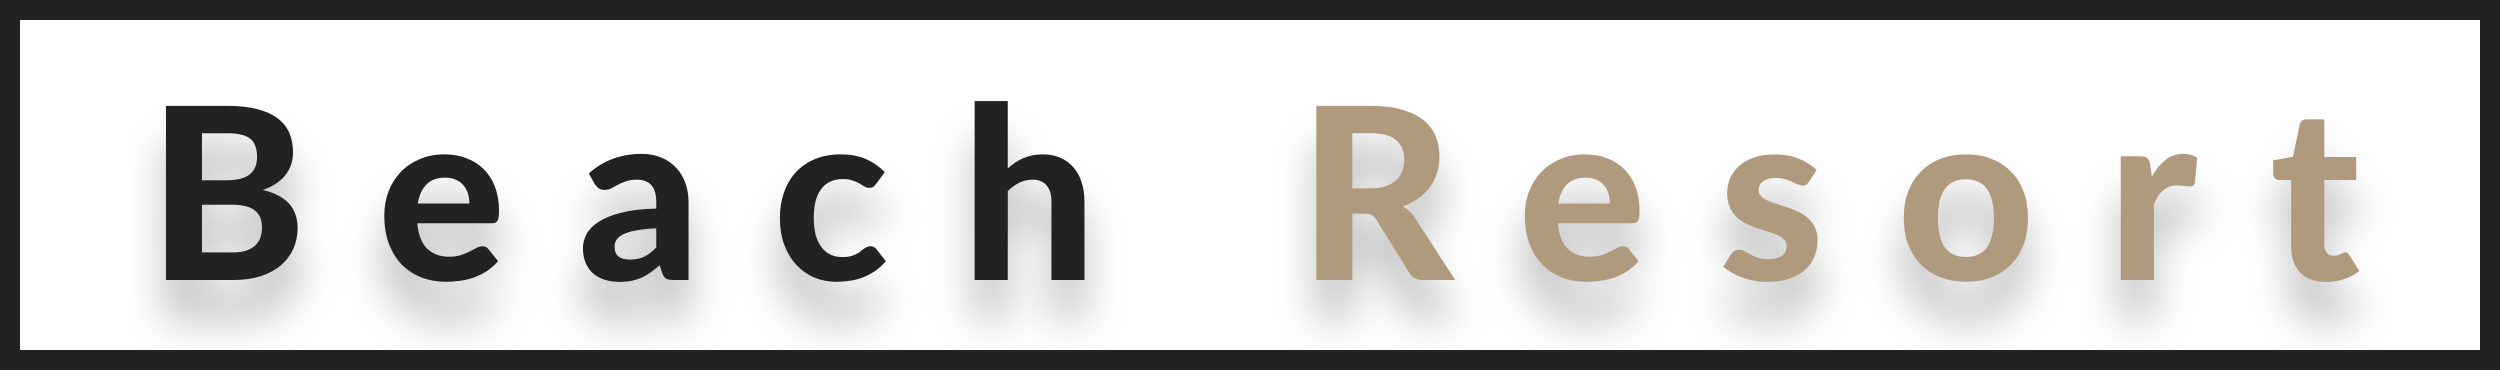
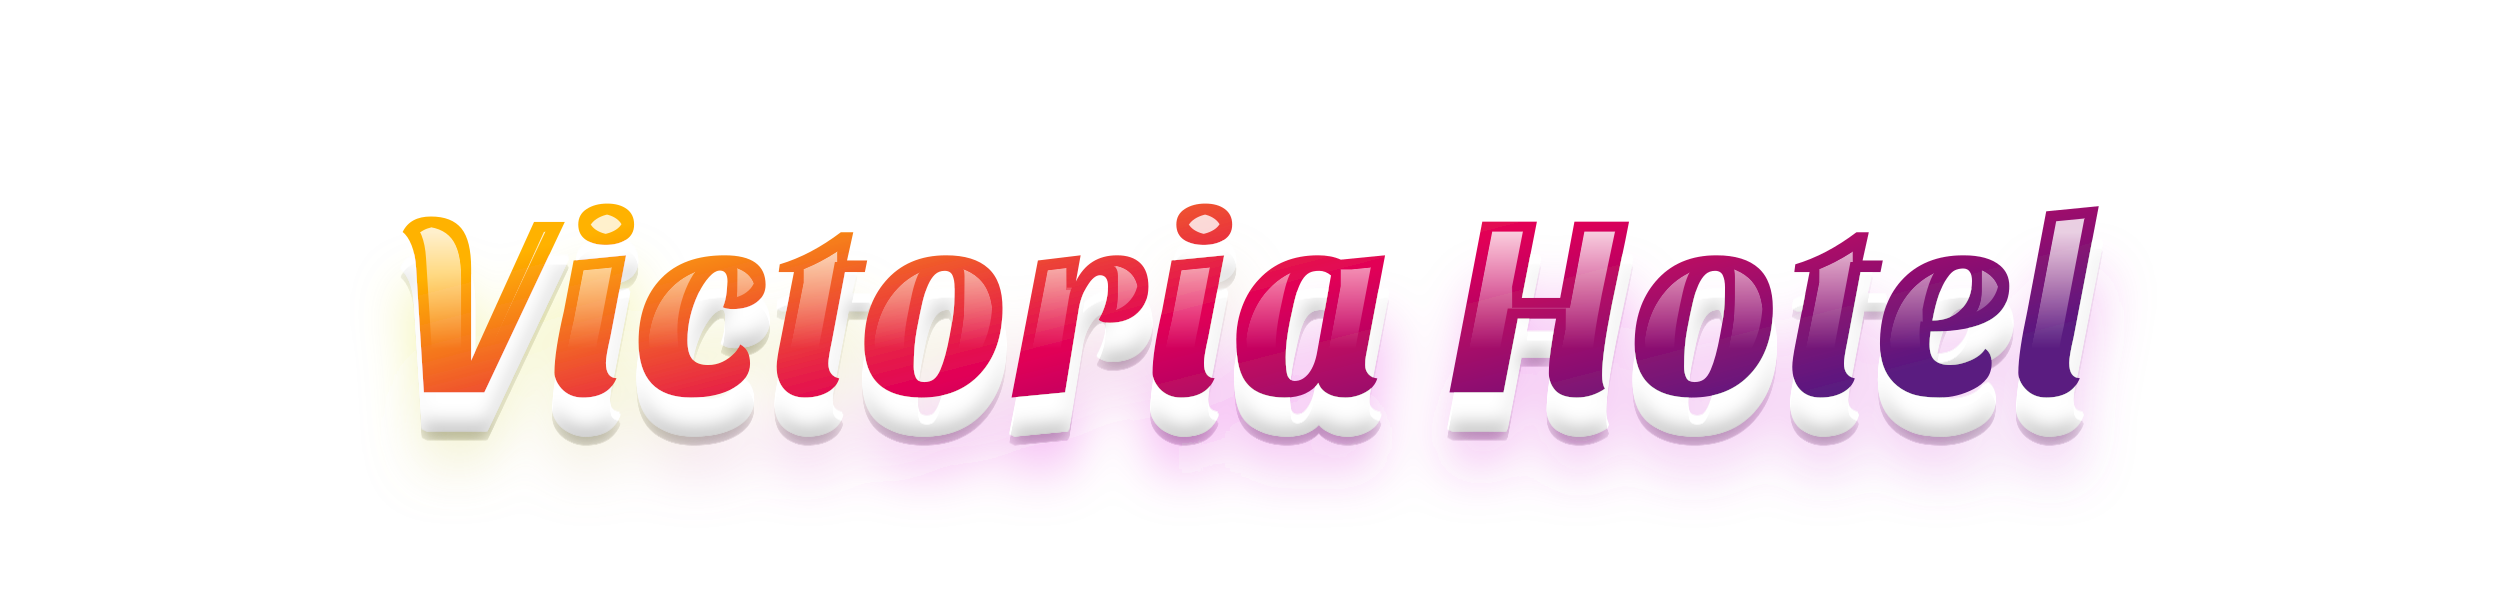
- <svg xmlns="http://www.w3.org/2000/svg" width="250" height="37" viewBox="0 0 250 37" fill="none">
-   <rect x="1" y="1" width="248" height="35" stroke="#222222" stroke-width="2" />
-   <g filter="url(#filter0_d)">
-     <path d="M23.281 25.24C23.857 25.24 24.329 25.172 24.697 25.036C25.073 24.892 25.373 24.704 25.597 24.472C25.821 24.24 25.977 23.976 26.065 23.68C26.153 23.376 26.197 23.064 26.197 22.744C26.197 22.392 26.145 22.076 26.041 21.796C25.937 21.516 25.769 21.28 25.537 21.088C25.305 20.888 25.001 20.736 24.625 20.632C24.257 20.528 23.801 20.476 23.257 20.476H20.197V25.24H23.281ZM20.197 13.324V18.028H22.561C23.065 18.028 23.513 17.988 23.905 17.908C24.297 17.82 24.625 17.684 24.889 17.5C25.153 17.316 25.353 17.076 25.489 16.78C25.633 16.476 25.705 16.112 25.705 15.688C25.705 15.256 25.645 14.888 25.525 14.584C25.413 14.28 25.237 14.036 24.997 13.852C24.757 13.668 24.453 13.536 24.085 13.456C23.717 13.368 23.281 13.324 22.777 13.324H20.197ZM22.777 10.588C23.945 10.588 24.941 10.7 25.765 10.924C26.597 11.14 27.273 11.452 27.793 11.86C28.321 12.26 28.705 12.748 28.945 13.324C29.185 13.9 29.305 14.544 29.305 15.256C29.305 15.656 29.245 16.04 29.125 16.408C29.013 16.776 28.833 17.124 28.585 17.452C28.345 17.772 28.033 18.064 27.649 18.328C27.265 18.592 26.809 18.816 26.281 19C27.465 19.28 28.341 19.736 28.909 20.368C29.477 21 29.761 21.82 29.761 22.828C29.761 23.564 29.617 24.248 29.329 24.88C29.049 25.512 28.637 26.06 28.093 26.524C27.549 26.988 26.877 27.352 26.077 27.616C25.285 27.872 24.373 28 23.341 28H16.597V10.588H22.777ZM46.939 20.356C46.939 20.012 46.891 19.684 46.795 19.372C46.707 19.06 46.563 18.784 46.363 18.544C46.163 18.304 45.911 18.116 45.607 17.98C45.303 17.836 44.939 17.764 44.515 17.764C43.723 17.764 43.103 17.988 42.655 18.436C42.207 18.884 41.915 19.524 41.779 20.356H46.939ZM41.731 22.324C41.835 23.484 42.163 24.332 42.715 24.868C43.275 25.404 44.003 25.672 44.899 25.672C45.355 25.672 45.747 25.62 46.075 25.516C46.411 25.404 46.703 25.284 46.951 25.156C47.207 25.02 47.435 24.9 47.635 24.796C47.843 24.684 48.047 24.628 48.247 24.628C48.503 24.628 48.703 24.724 48.847 24.916L49.807 26.116C49.455 26.524 49.067 26.864 48.643 27.136C48.219 27.4 47.779 27.612 47.323 27.772C46.867 27.924 46.407 28.028 45.943 28.084C45.479 28.148 45.031 28.18 44.599 28.18C43.735 28.18 42.927 28.04 42.175 27.76C41.431 27.472 40.779 27.052 40.219 26.5C39.667 25.94 39.231 25.248 38.911 24.424C38.591 23.6 38.431 22.644 38.431 21.556C38.431 20.716 38.567 19.924 38.839 19.18C39.119 18.436 39.519 17.788 40.039 17.236C40.559 16.684 41.191 16.248 41.935 15.928C42.679 15.6 43.519 15.436 44.455 15.436C45.247 15.436 45.975 15.564 46.639 15.82C47.311 16.068 47.887 16.432 48.367 16.912C48.855 17.392 49.231 17.984 49.495 18.688C49.767 19.384 49.903 20.18 49.903 21.076C49.903 21.324 49.891 21.528 49.867 21.688C49.843 21.848 49.803 21.976 49.747 22.072C49.691 22.168 49.615 22.236 49.519 22.276C49.423 22.308 49.299 22.324 49.147 22.324H41.731ZM65.626 22.828C64.818 22.868 64.146 22.94 63.61 23.044C63.074 23.14 62.646 23.268 62.326 23.428C62.014 23.588 61.79 23.772 61.654 23.98C61.526 24.18 61.462 24.4 61.462 24.64C61.462 25.12 61.594 25.46 61.858 25.66C62.13 25.86 62.506 25.96 62.986 25.96C63.538 25.96 64.014 25.864 64.414 25.672C64.822 25.472 65.226 25.164 65.626 24.748V22.828ZM58.882 17.344C59.61 16.688 60.414 16.2 61.294 15.88C62.174 15.552 63.126 15.388 64.15 15.388C64.886 15.388 65.542 15.508 66.118 15.748C66.702 15.988 67.194 16.324 67.594 16.756C68.002 17.18 68.314 17.688 68.53 18.28C68.746 18.872 68.854 19.52 68.854 20.224V28H67.342C67.03 28 66.79 27.956 66.622 27.868C66.462 27.78 66.33 27.596 66.226 27.316L65.962 26.524C65.65 26.796 65.346 27.036 65.05 27.244C64.762 27.452 64.462 27.628 64.15 27.772C63.838 27.908 63.502 28.012 63.142 28.084C62.79 28.156 62.394 28.192 61.954 28.192C61.41 28.192 60.914 28.12 60.466 27.976C60.018 27.832 59.63 27.62 59.302 27.34C58.982 27.052 58.734 26.696 58.558 26.272C58.382 25.848 58.294 25.36 58.294 24.808C58.294 24.352 58.41 23.896 58.642 23.44C58.874 22.984 59.27 22.572 59.83 22.204C60.398 21.828 61.15 21.52 62.086 21.28C63.03 21.032 64.21 20.892 65.626 20.86V20.224C65.626 19.448 65.462 18.88 65.134 18.52C64.806 18.152 64.334 17.968 63.718 17.968C63.262 17.968 62.882 18.024 62.578 18.136C62.274 18.24 62.006 18.356 61.774 18.484C61.55 18.604 61.338 18.72 61.138 18.832C60.938 18.936 60.706 18.988 60.442 18.988C60.21 18.988 60.014 18.932 59.854 18.82C59.702 18.7 59.574 18.56 59.47 18.4L58.882 17.344ZM87.615 18.388C87.519 18.516 87.423 18.616 87.327 18.688C87.231 18.752 87.095 18.784 86.919 18.784C86.759 18.784 86.603 18.74 86.451 18.652C86.307 18.556 86.139 18.456 85.947 18.352C85.755 18.24 85.527 18.14 85.263 18.052C84.999 17.956 84.671 17.908 84.279 17.908C83.783 17.908 83.351 18 82.983 18.184C82.623 18.36 82.323 18.616 82.083 18.952C81.843 19.288 81.663 19.696 81.543 20.176C81.431 20.656 81.375 21.196 81.375 21.796C81.375 23.06 81.627 24.028 82.131 24.7C82.643 25.372 83.339 25.708 84.219 25.708C84.523 25.708 84.783 25.684 84.999 25.636C85.223 25.58 85.415 25.512 85.575 25.432C85.743 25.352 85.887 25.264 86.007 25.168C86.127 25.072 86.239 24.984 86.343 24.904C86.455 24.824 86.563 24.76 86.667 24.712C86.779 24.656 86.903 24.628 87.039 24.628C87.295 24.628 87.495 24.724 87.639 24.916L88.587 26.116C88.235 26.524 87.859 26.864 87.459 27.136C87.059 27.4 86.643 27.612 86.211 27.772C85.787 27.924 85.355 28.028 84.915 28.084C84.475 28.148 84.039 28.18 83.607 28.18C82.847 28.18 82.127 28.04 81.447 27.76C80.767 27.472 80.171 27.056 79.659 26.512C79.147 25.968 78.739 25.3 78.435 24.508C78.139 23.716 77.991 22.812 77.991 21.796C77.991 20.892 78.123 20.052 78.387 19.276C78.651 18.5 79.039 17.828 79.551 17.26C80.063 16.692 80.695 16.248 81.447 15.928C82.207 15.6 83.083 15.436 84.075 15.436C85.019 15.436 85.847 15.588 86.559 15.892C87.271 16.196 87.911 16.636 88.479 17.212L87.615 18.388ZM100.776 16.84C101.008 16.632 101.248 16.444 101.496 16.276C101.752 16.1 102.02 15.952 102.3 15.832C102.588 15.704 102.892 15.608 103.212 15.544C103.54 15.472 103.892 15.436 104.268 15.436C104.94 15.436 105.536 15.552 106.056 15.784C106.576 16.016 107.012 16.34 107.364 16.756C107.724 17.172 107.992 17.668 108.168 18.244C108.352 18.82 108.444 19.452 108.444 20.14V28H105.144V20.14C105.144 19.452 104.984 18.92 104.664 18.544C104.344 18.16 103.872 17.968 103.248 17.968C102.784 17.968 102.348 18.068 101.94 18.268C101.532 18.468 101.144 18.748 100.776 19.108V28H97.464V10.108H100.776V16.84Z" fill="#222222" />
-     <path d="M137.081 18.832C137.665 18.832 138.169 18.76 138.593 18.616C139.017 18.464 139.365 18.26 139.637 18.004C139.909 17.74 140.109 17.432 140.237 17.08C140.365 16.728 140.429 16.344 140.429 15.928C140.429 15.104 140.153 14.464 139.601 14.008C139.057 13.552 138.225 13.324 137.105 13.324H135.233V18.832H137.081ZM145.517 28H142.265C141.657 28 141.217 27.768 140.945 27.304L137.633 21.964C137.497 21.756 137.345 21.604 137.177 21.508C137.017 21.412 136.777 21.364 136.457 21.364H135.233V28H131.633V10.588H137.105C138.321 10.588 139.361 10.716 140.225 10.972C141.089 11.22 141.797 11.568 142.349 12.016C142.901 12.464 143.305 13 143.561 13.624C143.817 14.24 143.945 14.92 143.945 15.664C143.945 16.24 143.861 16.788 143.693 17.308C143.533 17.82 143.297 18.288 142.985 18.712C142.673 19.136 142.289 19.512 141.833 19.84C141.377 20.168 140.857 20.432 140.273 20.632C140.505 20.76 140.721 20.916 140.921 21.1C141.121 21.276 141.301 21.488 141.461 21.736L145.517 28ZM160.99 20.356C160.99 20.012 160.942 19.684 160.846 19.372C160.758 19.06 160.614 18.784 160.414 18.544C160.214 18.304 159.962 18.116 159.658 17.98C159.354 17.836 158.99 17.764 158.566 17.764C157.774 17.764 157.154 17.988 156.706 18.436C156.258 18.884 155.966 19.524 155.83 20.356H160.99ZM155.782 22.324C155.886 23.484 156.214 24.332 156.766 24.868C157.326 25.404 158.054 25.672 158.95 25.672C159.406 25.672 159.798 25.62 160.126 25.516C160.462 25.404 160.754 25.284 161.002 25.156C161.258 25.02 161.486 24.9 161.686 24.796C161.894 24.684 162.098 24.628 162.298 24.628C162.554 24.628 162.754 24.724 162.898 24.916L163.858 26.116C163.506 26.524 163.118 26.864 162.694 27.136C162.27 27.4 161.83 27.612 161.374 27.772C160.918 27.924 160.458 28.028 159.994 28.084C159.53 28.148 159.082 28.18 158.65 28.18C157.786 28.18 156.978 28.04 156.226 27.76C155.482 27.472 154.83 27.052 154.27 26.5C153.718 25.94 153.282 25.248 152.962 24.424C152.642 23.6 152.482 22.644 152.482 21.556C152.482 20.716 152.618 19.924 152.89 19.18C153.17 18.436 153.57 17.788 154.09 17.236C154.61 16.684 155.242 16.248 155.986 15.928C156.73 15.6 157.57 15.436 158.506 15.436C159.298 15.436 160.026 15.564 160.69 15.82C161.362 16.068 161.938 16.432 162.418 16.912C162.906 17.392 163.282 17.984 163.546 18.688C163.818 19.384 163.954 20.18 163.954 21.076C163.954 21.324 163.942 21.528 163.918 21.688C163.894 21.848 163.854 21.976 163.798 22.072C163.742 22.168 163.666 22.236 163.57 22.276C163.474 22.308 163.35 22.324 163.198 22.324H155.782ZM180.901 18.172C180.813 18.308 180.721 18.408 180.625 18.472C180.537 18.528 180.413 18.556 180.253 18.556C180.093 18.556 179.929 18.516 179.761 18.436C179.593 18.356 179.405 18.272 179.197 18.184C178.989 18.088 178.749 18 178.477 17.92C178.213 17.84 177.905 17.8 177.553 17.8C177.017 17.8 176.601 17.912 176.305 18.136C176.009 18.352 175.861 18.64 175.861 19C175.861 19.248 175.945 19.456 176.113 19.624C176.281 19.792 176.501 19.94 176.773 20.068C177.053 20.188 177.369 20.304 177.721 20.416C178.073 20.52 178.433 20.636 178.801 20.764C179.177 20.892 179.541 21.04 179.893 21.208C180.245 21.376 180.557 21.588 180.829 21.844C181.109 22.092 181.333 22.396 181.501 22.756C181.669 23.108 181.753 23.536 181.753 24.04C181.753 24.64 181.641 25.196 181.417 25.708C181.201 26.212 180.881 26.648 180.457 27.016C180.033 27.384 179.505 27.672 178.873 27.88C178.241 28.088 177.513 28.192 176.689 28.192C176.265 28.192 175.845 28.152 175.429 28.072C175.013 28 174.617 27.896 174.241 27.76C173.865 27.616 173.513 27.452 173.185 27.268C172.857 27.084 172.573 26.884 172.333 26.668L173.101 25.432C173.189 25.288 173.297 25.176 173.425 25.096C173.561 25.016 173.733 24.976 173.941 24.976C174.141 24.976 174.325 25.028 174.493 25.132C174.661 25.228 174.849 25.336 175.057 25.456C175.265 25.568 175.509 25.676 175.789 25.78C176.077 25.876 176.433 25.924 176.857 25.924C177.177 25.924 177.453 25.888 177.685 25.816C177.917 25.744 178.105 25.648 178.249 25.528C178.393 25.4 178.497 25.26 178.561 25.108C178.633 24.948 178.669 24.784 178.669 24.616C178.669 24.344 178.581 24.124 178.405 23.956C178.237 23.78 178.013 23.628 177.733 23.5C177.461 23.372 177.145 23.256 176.785 23.152C176.425 23.048 176.057 22.932 175.681 22.804C175.313 22.676 174.949 22.524 174.589 22.348C174.237 22.172 173.921 21.952 173.641 21.688C173.369 21.416 173.145 21.084 172.969 20.692C172.801 20.3 172.717 19.824 172.717 19.264C172.717 18.752 172.817 18.268 173.017 17.812C173.217 17.348 173.517 16.94 173.917 16.588C174.317 16.236 174.813 15.956 175.405 15.748C176.005 15.54 176.697 15.436 177.481 15.436C178.361 15.436 179.161 15.58 179.881 15.868C180.601 16.156 181.193 16.532 181.657 16.996L180.901 18.172ZM196.607 15.436C197.535 15.436 198.379 15.584 199.139 15.88C199.899 16.176 200.551 16.6 201.095 17.152C201.639 17.696 202.059 18.36 202.355 19.144C202.651 19.928 202.799 20.812 202.799 21.796C202.799 22.78 202.651 23.668 202.355 24.46C202.059 25.244 201.639 25.912 201.095 26.464C200.551 27.016 199.899 27.44 199.139 27.736C198.379 28.032 197.535 28.18 196.607 28.18C195.671 28.18 194.819 28.032 194.051 27.736C193.291 27.44 192.639 27.016 192.095 26.464C191.551 25.912 191.127 25.244 190.823 24.46C190.527 23.668 190.379 22.78 190.379 21.796C190.379 20.812 190.527 19.928 190.823 19.144C191.127 18.36 191.551 17.696 192.095 17.152C192.639 16.6 193.291 16.176 194.051 15.88C194.819 15.584 195.671 15.436 196.607 15.436ZM196.607 25.696C197.551 25.696 198.251 25.372 198.707 24.724C199.163 24.068 199.391 23.096 199.391 21.808C199.391 20.528 199.163 19.564 198.707 18.916C198.251 18.26 197.551 17.932 196.607 17.932C195.639 17.932 194.927 18.26 194.471 18.916C194.015 19.564 193.787 20.528 193.787 21.808C193.787 23.096 194.015 24.068 194.471 24.724C194.927 25.372 195.639 25.696 196.607 25.696ZM215.186 17.668C215.578 16.964 216.03 16.408 216.542 16C217.054 15.592 217.654 15.388 218.342 15.388C218.902 15.388 219.358 15.52 219.71 15.784L219.494 18.232C219.454 18.392 219.39 18.504 219.302 18.568C219.222 18.624 219.11 18.652 218.966 18.652C218.838 18.652 218.654 18.636 218.414 18.604C218.174 18.564 217.95 18.544 217.742 18.544C217.438 18.544 217.166 18.588 216.926 18.676C216.694 18.764 216.486 18.888 216.302 19.048C216.118 19.208 215.95 19.404 215.798 19.636C215.654 19.868 215.518 20.132 215.39 20.428V28H212.078V15.628H214.034C214.37 15.628 214.602 15.688 214.73 15.808C214.858 15.928 214.95 16.136 215.006 16.432L215.186 17.668ZM232.597 28.192C232.037 28.192 231.541 28.112 231.109 27.952C230.677 27.784 230.313 27.548 230.017 27.244C229.721 26.94 229.497 26.572 229.345 26.14C229.193 25.708 229.117 25.22 229.117 24.676V18.004H227.953C227.777 18.004 227.625 17.948 227.497 17.836C227.377 17.724 227.317 17.556 227.317 17.332V16.036L229.297 15.676L229.969 12.472C230.057 12.112 230.301 11.932 230.701 11.932H232.429V15.7H235.621V18.004H232.429V24.46C232.429 24.804 232.509 25.076 232.669 25.276C232.837 25.476 233.073 25.576 233.377 25.576C233.537 25.576 233.673 25.56 233.785 25.528C233.897 25.488 233.993 25.448 234.073 25.408C234.153 25.36 234.225 25.32 234.289 25.288C234.361 25.248 234.433 25.228 234.505 25.228C234.601 25.228 234.681 25.252 234.745 25.3C234.809 25.34 234.873 25.412 234.937 25.516L235.933 27.1C235.477 27.46 234.961 27.732 234.385 27.916C233.809 28.1 233.213 28.192 232.597 28.192Z" fill="#AF9A7D" />
-   </g>
+ <svg xmlns="http://www.w3.org/2000/svg" width="280.27px" height="66.219px" viewBox="109.865 41.891 280.27 66.219" style="background: rgba(0, 0, 0, 0);" preserveAspectRatio="xMidYMid">
  <defs>
-     <filter id="filter0_d" x="12.597" y="10.108" width="227.336" height="26.084" filterUnits="userSpaceOnUse" color-interpolation-filters="sRGB">
-       <feFlood flood-opacity="0" result="BackgroundImageFix" />
-       <feColorMatrix in="SourceAlpha" type="matrix" values="0 0 0 0 0 0 0 0 0 0 0 0 0 0 0 0 0 0 127 0" />
-       <feOffset dy="4" />
-       <feGaussianBlur stdDeviation="2" />
-       <feColorMatrix type="matrix" values="0 0 0 0 0 0 0 0 0 0 0 0 0 0 0 0 0 0 0.25 0" />
-       <feBlend mode="normal" in2="BackgroundImageFix" result="effect1_dropShadow" />
-       <feBlend mode="normal" in="SourceGraphic" in2="effect1_dropShadow" result="shape" />
+     <linearGradient id="editing-shiny-gradient" x1="0.043" x2="0.957" y1="0.297" y2="0.703" gradientUnits="objectBoundingBox">
+       <stop offset="0.0" stop-color="#ffb200" />
+       <stop offset="0.5" stop-color="#e10057" />
+       <stop offset="1.0" stop-color="#5A1A80" />
+     </linearGradient>
+     <linearGradient id="editing-shiny-gradient2" x1="0" x2="0" y1="0" y2="1">
+       <stop offset="0.2" stop-color="#fff" stop-opacity="0.8" />
+       <stop offset="0.8" stop-color="#fff" stop-opacity="0" />
+     </linearGradient>
+     <filter id="editing-shiny2" x="-100%" y="-100%" width="300%" height="300%">
+       <feMorphology operator="erode" radius="2" />
+     </filter>
+     <filter id="editing-shiny" x="-100%" y="-100%" width="300%" height="300%">
+       <feFlood flood-color="#fff" result="flood" />
+       <feConvolveMatrix in="SourceGraphic" result="conv" order="8,8" divisor="1" kernelMatrix="0 0 0 0 0 0 0 0 0 0 0 1 1 0 0 0 0 0 0 1 1 0 0 0 0 0 1 0 0 1 0 0 0 0 1 0 0 1 0 0 0 1 0 0 0 0 1 0 0 1 1 0 0 1 1 0 0 0 0 1 1 0 0 0 " />
+       <feOffset dx="0" dy="4" in="conv" result="offset" />
+       <feComposite operator="in" in="flood" in2="offset" result="comp" />
+       <feGaussianBlur in="offset" stdDeviation="3" result="shadow" />
+       <feColorMatrix in="shadow" type="matrix" values="0.7 0 0 0 0  0 0.7 0 0 0  0 0 0.7 0 0  0 0 0 0.3 0" result="dark-shadow" />
+       <feOffset dx="0" dy="4" in="dark-shadow" result="offset-shadow" />
+       <feOffset dx="0" dy="2" in="conv" result="offset-2" />
+       <feComposite operator="out" in="offset" in2="offset-2" result="edge-diff" />
+       <feGaussianBlur in="edge-diff" stdDeviation="1" result="edge-blur" />
+       <feColorMatrix in="edge-blur" result="edge-shadow" type="matrix" values="0 0 0 0 0  0 0 0 0 0  0 0 0 0 0  0 0 0 0.5 0" />
+       <feComposite operator="in" in="edge-shadow" in2="offset" result="edge-shadow-in" />
+       <feOffset dx="0" dy="1" in="edge-shadow-in" result="edge-shadow-final" />
+       <feMerge result="out">
+         <feMergeNode in="offset-shadow" />
+         <feMergeNode in="comp" />
+         <feMergeNode in="edge-shadow-final" />
+         <feMergeNode in="SourceGraphic" />
+       </feMerge>
    </filter>
  </defs>
+   <g filter="url(#editing-shiny)">
+     <g transform="translate(153.7831, 85.88281)">
+       <path d="M1.22-17.98L1.22-17.98L1.22-17.98Q2.06-19.72 4.39-19.72L4.39-19.72L4.39-19.72Q6.73-19.72 7.82-18.37L7.82-18.37L7.82-18.37Q8.90-17.02 8.90-13.92L8.90-13.92L8.90-3.57L15.95-19.11L19.40-19.11L10.38 0L3.60 0L2.73-13.92L2.73-13.92Q2.64-15.46 2.22-16.50L2.22-16.50L2.22-16.50Q1.80-17.55 1.22-17.98ZM25.20-1.59L25.20-1.59L25.20-1.59Q24.30 0.58 21.43 0.58L21.43 0.58L21.43 0.58Q19.95 0.58 19.02-0.43L19.02-0.43L19.02-0.43Q18.24-1.33 18.24-2.23L18.24-2.23L18.24-2.23Q18.24-4.58 19.31-9.16L19.31-9.16L20.39-14.79L26.27-15.37L24.51-6.21L24.51-6.21Q24.01-4.06 24.01-3.31L24.01-3.31L24.01-3.31Q24.01-1.65 25.20-1.59ZM20.91-18.82L20.91-18.82L20.91-18.82Q20.91-19.95 21.85-20.56L21.85-20.56L21.85-20.56Q22.79-21.17 24.16-21.17L24.16-21.17L24.16-21.17Q25.52-21.17 26.35-20.56L26.35-20.56L26.35-20.56Q27.17-19.95 27.17-18.82L27.17-18.82L27.17-18.82Q27.17-17.69 26.26-17.11L26.26-17.11L26.26-17.11Q25.35-16.53 23.98-16.53L23.98-16.53L23.98-16.53Q22.62-16.53 21.76-17.11L21.76-17.11L21.76-17.11Q20.91-17.69 20.91-18.82ZM41.91-12.06L41.91-12.06L41.91-12.06Q41.91-10.85 40.89-10.09L40.89-10.09L40.89-10.09Q39.88-9.34 38.22-9.34L38.22-9.34L38.22-9.34Q37.53-9.34 37.12-9.54L37.12-9.54L37.12-9.54Q37.44-10.29 37.54-11.24L37.54-11.24L37.54-11.24Q37.64-12.18 37.64-12.44L37.64-12.44L37.64-12.44Q37.64-13.66 36.80-13.66L36.80-13.66L36.80-13.66Q36.22-13.66 35.57-12.93L35.57-12.93L35.57-12.93Q34.92-12.21 34.37-11.08L34.37-11.08L34.37-11.08Q33.15-8.47 33.15-5.83L33.15-5.83L33.15-5.83Q33.15-4.38 33.70-3.73L33.70-3.73L33.70-3.73Q34.25-3.07 35.47-3.07L35.47-3.07L35.47-3.07Q37.15-3.07 38.48-4.47L38.48-4.47L38.48-4.47Q38.86-4.90 39.06-5.39L39.06-5.39L39.06-5.39Q40.17-4.81 40.17-3.22L40.17-3.22L40.17-3.22Q40.17-1.59 38.37-0.52L38.37-0.52L38.37-0.52Q36.51 0.58 33.55 0.58L33.55 0.58L33.55 0.58Q27.67 0.58 27.67-5.66L27.67-5.66L27.67-5.66Q27.67-10.21 30.25-12.82L30.25-12.82L30.25-12.82Q32.74-15.37 37.32-15.37L37.32-15.37L37.32-15.37Q41.91-15.37 41.91-12.06ZM43.15-2.90L43.15-2.90L43.15-2.90Q43.15-3.68 43.56-5.66L43.56-5.66L45.09-13.49L43.38-13.49L43.50-14.36L43.50-14.36Q46.98-15.40 50.34-17.95L50.34-17.95L51.74-17.95L51.04-14.79L53.30-14.79L53.04-13.49L50.81-13.49L49.33-5.66L49.33-5.66Q48.95-3.86 48.95-3.25L48.95-3.25L48.95-3.25Q48.95-1.86 50.17-1.57L50.17-1.57L50.17-1.57Q49.88-0.58 48.84 0L48.84 0L48.84 0Q47.79 0.58 46.31 0.58L46.31 0.58L46.31 0.58Q44.83 0.58 43.99-0.35L43.99-0.35L43.99-0.35Q43.15-1.28 43.15-2.90ZM59.36 0.58L59.36 0.58L59.36 0.58Q52.98 0.58 52.98-5.42L52.98-5.42L52.98-5.42Q52.98-9.69 55.33-12.44L55.33-12.44L55.33-12.44Q57.83-15.37 62.15-15.37L62.15-15.37L62.15-15.37Q65.28-15.37 66.87-13.92L66.87-13.92L66.87-13.92Q68.47-12.47 68.47-9.43L68.47-9.43L68.47-9.43Q68.47-4.79 65.98-2.09L65.98-2.09L65.98-2.09Q63.54 0.58 59.36 0.58ZM60.12-12.04L60.12-12.04L60.12-12.04Q59.77-11.25 59.49-10.08L59.49-10.08L59.49-10.08Q59.22-8.90 58.87-7.05L58.87-7.05L58.87-7.05Q58.52-5.19 58.52-2.90L58.52-2.90L58.52-2.90Q58.52-2.15 58.77-1.65L58.77-1.65L58.77-1.65Q59.02-1.16 59.68-1.16L59.68-1.16L59.68-1.16Q60.35-1.16 60.77-1.48L60.77-1.48L60.77-1.48Q61.19-1.80 61.51-2.55L61.51-2.55L61.51-2.55Q62.09-3.89 62.55-6.37L62.55-6.37L62.55-6.37Q63.02-8.85 63.06-9.92L63.06-9.92L63.06-9.92Q63.10-10.99 63.10-11.79L63.10-11.79L63.10-11.79Q63.10-12.59 62.87-13.11L62.87-13.11L62.87-13.11Q62.64-13.63 61.99-13.63L61.99-13.63L61.99-13.63Q61.34-13.63 60.90-13.22L60.90-13.22L60.90-13.22Q60.47-12.82 60.12-12.04ZM79.26-8.15L79.26-8.15L79.26-8.15Q80.30-10.01 80.30-11.89L80.30-11.89L80.30-11.89Q80.30-13.14 79.40-13.14L79.40-13.14L79.40-13.14Q78.71-13.14 77.98-11.95L77.98-11.95L77.98-11.95Q77.23-10.76 77.00-9.22L77.00-9.22L75.49 0L69.48 0.58L72.44-14.79L77.23-15.37L76.70-12.44L76.70-12.44Q78.13-15.37 81.32-15.37L81.32-15.37L81.32-15.37Q83.00-15.37 83.91-14.50L83.91-14.50L83.91-14.50Q84.83-13.63 84.83-11.85L84.83-11.85L84.83-11.85Q84.83-10.06 83.65-8.93L83.65-8.93L83.65-8.93Q82.48-7.80 80.47-7.80L80.47-7.80L80.47-7.80Q79.61-7.80 79.26-8.15ZM92.25-1.59L92.25-1.59L92.25-1.59Q91.35 0.58 88.48 0.58L88.48 0.58L88.48 0.58Q87.00 0.58 86.07-0.43L86.07-0.43L86.07-0.43Q85.29-1.33 85.29-2.23L85.29-2.23L85.29-2.23Q85.29-4.58 86.36-9.16L86.36-9.16L87.43-14.79L93.32-15.37L91.55-6.21L91.55-6.21Q91.06-4.06 91.06-3.31L91.06-3.31L91.06-3.31Q91.06-1.65 92.25-1.59ZM87.96-18.82L87.96-18.82L87.96-18.82Q87.96-19.95 88.90-20.56L88.90-20.56L88.90-20.56Q89.84-21.17 91.20-21.17L91.20-21.17L91.20-21.17Q92.57-21.17 93.39-20.56L93.39-20.56L93.39-20.56Q94.22-19.95 94.22-18.82L94.22-18.82L94.22-18.82Q94.22-17.69 93.31-17.11L93.31-17.11L93.31-17.11Q92.39-16.53 91.03-16.53L91.03-16.53L91.03-16.53Q89.67-16.53 88.81-17.11L88.81-17.11L88.81-17.11Q87.96-17.69 87.96-18.82ZM95.98-0.87L95.98-0.87L95.98-0.87Q95.29-1.62 94.99-2.81L94.99-2.81L94.99-2.81Q94.68-4.00 94.68-5.95L94.68-5.95L94.68-5.95Q94.68-7.89 95.35-9.66L95.35-9.66L95.35-9.66Q96.02-11.43 97.24-12.70L97.24-12.70L97.24-12.70Q99.73-15.37 103.85-15.37L103.85-15.37L103.85-15.37Q105.33-15.37 106.40-14.88L106.40-14.88L111.36-15.37L109.21-4.06L109.21-4.06Q109.13-3.71 109.13-3.07L109.13-3.07L109.13-3.07Q109.13-2.44 109.52-2.03L109.52-2.03L109.52-2.03Q109.91-1.62 110.49-1.57L110.49-1.57L110.49-1.57Q110.20-0.58 109.14 0L109.14 0L109.14 0Q108.08 0.58 106.89 0.58L106.89 0.58L106.89 0.58Q105.70 0.58 104.91 0.13L104.91 0.13L104.91 0.13Q104.11-0.32 103.88-1.07L103.88-1.07L103.88-1.07Q103.41-0.35 102.43 0.12L102.43 0.12L102.43 0.12Q101.44 0.58 100.12 0.58L100.12 0.58L100.12 0.58Q98.80 0.58 97.73 0.23L97.73 0.23L97.73 0.23Q96.66-0.12 95.98-0.87ZM102.09-12.64L102.09-12.64L102.09-12.64Q101.76-12.12 101.47-11.24L101.47-11.24L101.47-11.24Q101.18-10.35 100.70-7.99L100.70-7.99L100.70-7.99Q100.22-5.63 100.22-3.94L100.22-3.94L100.22-3.94Q100.22-2.26 100.48-1.77L100.48-1.77L100.48-1.77Q100.75-1.28 101.21-1.28L101.21-1.28L101.21-1.28Q102.14-1.28 102.82-2.16L102.82-2.16L102.82-2.16Q103.50-3.05 103.76-4.61L103.76-4.61L105.30-13.11L105.30-13.11Q104.69-13.63 103.98-13.63L103.98-13.63L103.98-13.63Q103.27-13.63 102.85-13.40L102.85-13.40L102.85-13.40Q102.43-13.17 102.09-12.64ZM129.72-2.18L129.72-2.18L129.72-2.18Q129.72-4.21 130.53-8.27L130.53-8.27L126.24-8.27L124.64 0L118.58 0L122.26-19.14L128.38-19.14L126.70-10.59L130.99-10.59L132.59-19.14L138.71-19.14L138.71-19.14Q138.30-16.99 137.78-14.59L137.78-14.59L136.79-9.86L136.79-9.86Q135.69-4.35 135.69-1.94L135.69-1.94L135.69-1.94Q135.69-0.96 136.01-0.41L136.01-0.41L136.01-0.41Q134.56 0.58 132.86 0.58L132.86 0.58L132.86 0.58Q131.17 0.58 130.44-0.23L130.44-0.23L130.44-0.23Q129.72-1.04 129.72-2.18ZM145.72 0.58L145.72 0.58L145.72 0.58Q139.34 0.58 139.34-5.42L139.34-5.42L139.34-5.42Q139.34-9.69 141.69-12.44L141.69-12.44L141.69-12.44Q144.19-15.37 148.51-15.37L148.51-15.37L148.51-15.37Q151.64-15.37 153.24-13.92L153.24-13.92L153.24-13.92Q154.83-12.47 154.83-9.43L154.83-9.43L154.83-9.43Q154.83-4.79 152.34-2.09L152.34-2.09L152.34-2.09Q149.90 0.58 145.72 0.58ZM146.48-12.04L146.48-12.04L146.48-12.04Q146.13-11.25 145.86-10.08L145.86-10.08L145.86-10.08Q145.58-8.90 145.23-7.05L145.23-7.05L145.23-7.05Q144.88-5.19 144.88-2.90L144.88-2.90L144.88-2.90Q144.88-2.15 145.13-1.65L145.13-1.65L145.13-1.65Q145.38-1.16 146.04-1.16L146.04-1.16L146.04-1.16Q146.71-1.16 147.13-1.48L147.13-1.48L147.13-1.48Q147.55-1.80 147.87-2.55L147.87-2.55L147.87-2.55Q148.45-3.89 148.91-6.37L148.91-6.37L148.91-6.37Q149.38-8.85 149.42-9.92L149.42-9.92L149.42-9.92Q149.47-10.99 149.47-11.79L149.47-11.79L149.47-11.79Q149.47-12.59 149.23-13.11L149.23-13.11L149.23-13.11Q149.00-13.63 148.35-13.63L148.35-13.63L148.35-13.63Q147.70-13.63 147.26-13.22L147.26-13.22L147.26-13.22Q146.83-12.82 146.48-12.04ZM157.01-2.90L157.01-2.90L157.01-2.90Q157.01-3.68 157.41-5.66L157.41-5.66L158.95-13.49L157.24-13.49L157.35-14.36L157.35-14.36Q160.83-15.40 164.20-17.95L164.20-17.95L165.59-17.95L164.89-14.79L167.16-14.79L166.90-13.49L164.66-13.49L163.18-5.66L163.18-5.66Q162.81-3.86 162.81-3.25L162.81-3.25L162.81-3.25Q162.81-1.86 164.02-1.57L164.02-1.57L164.02-1.57Q163.73-0.58 162.69 0L162.69 0L162.69 0Q161.65 0.58 160.17 0.58L160.17 0.58L160.17 0.58Q158.69 0.58 157.85-0.35L157.85-0.35L157.85-0.35Q157.01-1.28 157.01-2.90ZM178.64-4.90L178.64-4.90L178.64-4.90Q179.36-4.41 179.36-3.32L179.36-3.32L179.36-3.32Q179.36-2.23 178.81-1.54L178.81-1.54L178.81-1.54Q178.26-0.84 177.36-0.38L177.36-0.38L177.36-0.38Q175.51 0.58 173.51 0.58L173.51 0.58L173.51 0.58Q171.51 0.58 170.33 0.15L170.33 0.15L170.33 0.15Q169.16-0.29 168.37-1.10L168.37-1.10L168.37-1.10Q166.84-2.64 166.84-5.45L166.84-5.45L166.84-5.45Q166.84-9.83 169.21-12.50L169.21-12.50L169.21-12.50Q171.77-15.37 176.20-15.37L176.20-15.37L176.20-15.37Q178.96-15.37 180.32-14.21L180.32-14.21L180.32-14.21Q181.34-13.34 181.34-11.92L181.34-11.92L181.34-11.92Q181.34-6.82 172.52-6.82L172.52-6.82L172.52-6.82Q172.40-6.06 172.40-5.42L172.40-5.42L172.40-5.42Q172.40-4.09 173.00-3.58L173.00-3.58L173.00-3.58Q173.59-3.07 174.70-3.07L174.70-3.07L174.70-3.07Q175.80-3.07 176.97-3.58L176.97-3.58L176.97-3.58Q178.15-4.09 178.64-4.90ZM172.72-8.06L172.72-8.06L172.72-8.06Q174.78-8.06 175.97-9.34L175.97-9.34L175.97-9.34Q177.16-10.56 177.16-12.50L177.16-12.50L177.16-12.50Q177.16-13.17 176.91-13.53L176.91-13.53L176.91-13.53Q176.67-13.89 176.17-13.89L176.17-13.89L176.17-13.89Q175.68-13.89 175.26-13.70L175.26-13.70L175.26-13.70Q174.84-13.51 174.41-12.88L174.41-12.88L174.41-12.88Q173.33-11.43 172.72-8.06ZM189.25-1.59L189.25-1.59L189.25-1.59Q188.35 0.58 185.48 0.58L185.48 0.58L185.48 0.58Q184.03 0.58 183.11-0.43L183.11-0.43L183.11-0.43Q182.35-1.28 182.35-2.23L182.35-2.23L182.35-2.23Q182.35-4.41 183.37-9.16L183.37-9.16L185.48-20.30L191.37-20.88L188.56-6.21L188.56-6.21Q188.06-4.06 188.06-3.31L188.06-3.31L188.06-3.31Q188.06-1.65 189.25-1.59Z" fill="url(#editing-shiny-gradient)" />
+     </g>
+   </g>
+   <g filter="url(#editing-shiny2)">
+     <g transform="translate(153.7753, 85.875)">
+       <path d="M1.22-17.98L1.22-17.98L1.22-17.98Q2.06-19.72 4.39-19.72L4.39-19.72L4.39-19.72Q6.73-19.72 7.82-18.37L7.82-18.37L7.82-18.37Q8.90-17.02 8.90-13.92L8.90-13.92L8.90-3.57L15.95-19.11L19.40-19.11L10.38 0L3.60 0L2.73-13.92L2.73-13.92Q2.64-15.46 2.22-16.50L2.22-16.50L2.22-16.50Q1.80-17.55 1.22-17.98ZM25.20-1.59L25.20-1.59L25.20-1.59Q24.30 0.58 21.43 0.58L21.43 0.58L21.43 0.58Q19.95 0.58 19.02-0.43L19.02-0.43L19.02-0.43Q18.24-1.33 18.24-2.23L18.24-2.23L18.24-2.23Q18.24-4.58 19.31-9.16L19.31-9.16L20.39-14.79L26.27-15.37L24.51-6.21L24.51-6.21Q24.01-4.06 24.01-3.31L24.01-3.31L24.01-3.31Q24.01-1.65 25.20-1.59ZM20.91-18.82L20.91-18.82L20.91-18.82Q20.91-19.95 21.85-20.56L21.85-20.56L21.85-20.56Q22.79-21.17 24.16-21.17L24.16-21.17L24.16-21.17Q25.52-21.17 26.35-20.56L26.35-20.56L26.35-20.56Q27.17-19.95 27.17-18.82L27.17-18.82L27.17-18.82Q27.17-17.69 26.26-17.11L26.26-17.11L26.26-17.11Q25.35-16.53 23.98-16.53L23.98-16.53L23.98-16.53Q22.62-16.53 21.76-17.11L21.76-17.11L21.76-17.11Q20.91-17.69 20.91-18.82ZM41.91-12.06L41.91-12.06L41.91-12.06Q41.91-10.85 40.89-10.09L40.89-10.09L40.89-10.09Q39.88-9.34 38.22-9.34L38.22-9.34L38.22-9.34Q37.53-9.34 37.12-9.54L37.12-9.54L37.12-9.54Q37.44-10.29 37.54-11.24L37.54-11.24L37.54-11.24Q37.64-12.18 37.64-12.44L37.64-12.44L37.64-12.44Q37.64-13.66 36.80-13.66L36.80-13.66L36.80-13.66Q36.22-13.66 35.57-12.93L35.57-12.93L35.57-12.93Q34.92-12.21 34.37-11.08L34.37-11.08L34.37-11.08Q33.15-8.47 33.15-5.83L33.15-5.83L33.15-5.83Q33.15-4.38 33.70-3.73L33.70-3.73L33.70-3.73Q34.25-3.07 35.47-3.07L35.47-3.07L35.47-3.07Q37.15-3.07 38.48-4.47L38.48-4.47L38.48-4.47Q38.86-4.90 39.06-5.39L39.06-5.39L39.06-5.39Q40.17-4.81 40.17-3.22L40.17-3.22L40.17-3.22Q40.17-1.59 38.37-0.52L38.37-0.52L38.37-0.52Q36.51 0.58 33.55 0.58L33.55 0.58L33.55 0.58Q27.67 0.58 27.67-5.66L27.67-5.66L27.67-5.66Q27.67-10.21 30.25-12.82L30.25-12.82L30.25-12.82Q32.74-15.37 37.32-15.37L37.32-15.37L37.32-15.37Q41.91-15.37 41.91-12.06ZM43.15-2.90L43.15-2.90L43.15-2.90Q43.15-3.68 43.56-5.66L43.56-5.66L45.09-13.49L43.38-13.49L43.50-14.36L43.50-14.36Q46.98-15.40 50.34-17.95L50.34-17.95L51.74-17.95L51.04-14.79L53.30-14.79L53.04-13.49L50.81-13.49L49.33-5.66L49.33-5.66Q48.95-3.86 48.95-3.25L48.95-3.25L48.95-3.25Q48.95-1.86 50.17-1.57L50.17-1.57L50.17-1.57Q49.88-0.58 48.84 0L48.84 0L48.84 0Q47.79 0.58 46.31 0.58L46.31 0.58L46.31 0.58Q44.83 0.58 43.99-0.35L43.99-0.35L43.99-0.35Q43.15-1.28 43.15-2.90ZM59.36 0.58L59.36 0.58L59.36 0.58Q52.98 0.58 52.98-5.42L52.98-5.42L52.98-5.42Q52.98-9.69 55.33-12.44L55.33-12.44L55.33-12.44Q57.83-15.37 62.15-15.37L62.15-15.37L62.15-15.37Q65.28-15.37 66.87-13.92L66.87-13.92L66.87-13.92Q68.47-12.47 68.47-9.43L68.47-9.43L68.47-9.43Q68.47-4.79 65.98-2.09L65.98-2.09L65.98-2.09Q63.54 0.58 59.36 0.58ZM60.12-12.04L60.12-12.04L60.12-12.04Q59.77-11.25 59.49-10.08L59.49-10.08L59.49-10.08Q59.22-8.90 58.87-7.05L58.87-7.05L58.87-7.05Q58.52-5.19 58.52-2.90L58.52-2.90L58.52-2.90Q58.52-2.15 58.77-1.65L58.77-1.65L58.77-1.65Q59.02-1.16 59.68-1.16L59.68-1.16L59.68-1.16Q60.35-1.16 60.77-1.48L60.77-1.48L60.77-1.48Q61.19-1.80 61.51-2.55L61.51-2.55L61.51-2.55Q62.09-3.89 62.55-6.37L62.55-6.37L62.55-6.37Q63.02-8.85 63.06-9.92L63.06-9.92L63.06-9.92Q63.10-10.99 63.10-11.79L63.10-11.79L63.10-11.79Q63.10-12.59 62.87-13.11L62.87-13.11L62.87-13.11Q62.64-13.63 61.99-13.63L61.99-13.63L61.99-13.63Q61.34-13.63 60.90-13.22L60.90-13.22L60.90-13.22Q60.47-12.82 60.12-12.04ZM79.26-8.15L79.26-8.15L79.26-8.15Q80.30-10.01 80.30-11.89L80.30-11.89L80.30-11.89Q80.30-13.14 79.40-13.14L79.40-13.14L79.40-13.14Q78.71-13.14 77.98-11.95L77.98-11.95L77.98-11.95Q77.23-10.76 77.00-9.22L77.00-9.22L75.49 0L69.48 0.58L72.44-14.79L77.23-15.37L76.70-12.44L76.70-12.44Q78.13-15.37 81.32-15.37L81.32-15.37L81.32-15.37Q83.00-15.37 83.91-14.50L83.91-14.50L83.91-14.50Q84.83-13.63 84.83-11.85L84.83-11.85L84.83-11.85Q84.83-10.06 83.65-8.93L83.65-8.93L83.65-8.93Q82.48-7.80 80.47-7.80L80.47-7.80L80.47-7.80Q79.61-7.80 79.26-8.15ZM92.25-1.59L92.25-1.59L92.25-1.59Q91.35 0.58 88.48 0.58L88.48 0.58L88.48 0.58Q87.00 0.58 86.07-0.43L86.07-0.43L86.07-0.43Q85.29-1.33 85.29-2.23L85.29-2.23L85.29-2.23Q85.29-4.58 86.36-9.16L86.36-9.16L87.43-14.79L93.32-15.37L91.55-6.21L91.55-6.21Q91.06-4.06 91.06-3.31L91.06-3.31L91.06-3.31Q91.06-1.65 92.25-1.59ZM87.96-18.82L87.96-18.82L87.96-18.82Q87.96-19.95 88.90-20.56L88.90-20.56L88.90-20.56Q89.84-21.17 91.20-21.17L91.20-21.17L91.20-21.17Q92.57-21.17 93.39-20.56L93.39-20.56L93.39-20.56Q94.22-19.95 94.22-18.82L94.22-18.82L94.22-18.82Q94.22-17.69 93.31-17.11L93.31-17.11L93.31-17.11Q92.39-16.53 91.03-16.53L91.03-16.53L91.03-16.53Q89.67-16.53 88.81-17.11L88.81-17.11L88.81-17.11Q87.96-17.69 87.96-18.82ZM95.98-0.87L95.98-0.87L95.98-0.87Q95.29-1.62 94.99-2.81L94.99-2.81L94.99-2.81Q94.68-4.00 94.68-5.95L94.68-5.95L94.68-5.95Q94.68-7.89 95.35-9.66L95.35-9.66L95.35-9.66Q96.02-11.43 97.24-12.70L97.24-12.70L97.24-12.70Q99.73-15.37 103.85-15.37L103.85-15.37L103.85-15.37Q105.33-15.37 106.40-14.88L106.40-14.88L111.36-15.37L109.21-4.06L109.21-4.06Q109.13-3.71 109.13-3.07L109.13-3.07L109.13-3.07Q109.13-2.44 109.52-2.03L109.52-2.03L109.52-2.03Q109.91-1.62 110.49-1.57L110.49-1.57L110.49-1.57Q110.20-0.58 109.14 0L109.14 0L109.14 0Q108.08 0.58 106.89 0.58L106.89 0.58L106.89 0.58Q105.70 0.58 104.91 0.13L104.91 0.13L104.91 0.13Q104.11-0.32 103.88-1.07L103.88-1.07L103.88-1.07Q103.41-0.35 102.43 0.12L102.43 0.12L102.43 0.12Q101.44 0.58 100.12 0.58L100.12 0.58L100.12 0.58Q98.80 0.58 97.73 0.23L97.73 0.23L97.73 0.23Q96.66-0.12 95.98-0.87ZM102.09-12.64L102.09-12.64L102.09-12.64Q101.76-12.12 101.47-11.24L101.47-11.24L101.47-11.24Q101.18-10.35 100.70-7.99L100.70-7.99L100.70-7.99Q100.22-5.63 100.22-3.94L100.22-3.94L100.22-3.94Q100.22-2.26 100.48-1.77L100.48-1.77L100.48-1.77Q100.75-1.28 101.21-1.28L101.21-1.28L101.21-1.28Q102.14-1.28 102.82-2.16L102.82-2.16L102.82-2.16Q103.50-3.05 103.76-4.61L103.76-4.61L105.30-13.11L105.30-13.11Q104.69-13.63 103.98-13.63L103.98-13.63L103.98-13.63Q103.27-13.63 102.85-13.40L102.85-13.40L102.85-13.40Q102.43-13.17 102.09-12.64ZM129.72-2.18L129.72-2.18L129.72-2.18Q129.72-4.21 130.53-8.27L130.53-8.27L126.24-8.27L124.64 0L118.58 0L122.26-19.14L128.38-19.14L126.70-10.59L130.99-10.59L132.59-19.14L138.71-19.14L138.71-19.14Q138.30-16.99 137.78-14.59L137.78-14.59L136.79-9.86L136.79-9.86Q135.69-4.35 135.69-1.94L135.69-1.94L135.69-1.94Q135.69-0.96 136.01-0.41L136.01-0.41L136.01-0.41Q134.56 0.58 132.86 0.58L132.86 0.58L132.86 0.58Q131.17 0.58 130.44-0.23L130.44-0.23L130.44-0.23Q129.72-1.04 129.72-2.18ZM145.72 0.58L145.72 0.58L145.72 0.58Q139.34 0.58 139.34-5.42L139.34-5.42L139.34-5.42Q139.34-9.69 141.69-12.44L141.69-12.44L141.69-12.44Q144.19-15.37 148.51-15.37L148.51-15.37L148.51-15.37Q151.64-15.37 153.24-13.92L153.24-13.92L153.24-13.92Q154.83-12.47 154.83-9.43L154.83-9.43L154.83-9.43Q154.83-4.79 152.34-2.09L152.34-2.09L152.34-2.09Q149.90 0.58 145.72 0.58ZM146.48-12.04L146.48-12.04L146.48-12.04Q146.13-11.25 145.86-10.08L145.86-10.08L145.86-10.08Q145.58-8.90 145.23-7.05L145.23-7.05L145.23-7.05Q144.88-5.19 144.88-2.90L144.88-2.90L144.88-2.90Q144.88-2.15 145.13-1.65L145.13-1.65L145.13-1.65Q145.38-1.16 146.04-1.16L146.04-1.16L146.04-1.16Q146.71-1.16 147.13-1.48L147.13-1.48L147.13-1.48Q147.55-1.80 147.87-2.55L147.87-2.55L147.87-2.55Q148.45-3.89 148.91-6.37L148.91-6.37L148.91-6.37Q149.38-8.85 149.42-9.92L149.42-9.92L149.42-9.92Q149.47-10.99 149.47-11.79L149.47-11.79L149.47-11.79Q149.47-12.59 149.23-13.11L149.23-13.11L149.23-13.11Q149.00-13.63 148.35-13.63L148.35-13.63L148.35-13.63Q147.70-13.63 147.26-13.22L147.26-13.22L147.26-13.22Q146.83-12.82 146.48-12.04ZM157.01-2.90L157.01-2.90L157.01-2.90Q157.01-3.68 157.41-5.66L157.41-5.66L158.95-13.49L157.24-13.49L157.35-14.36L157.35-14.36Q160.83-15.40 164.20-17.95L164.20-17.95L165.59-17.95L164.89-14.79L167.16-14.79L166.90-13.49L164.66-13.49L163.18-5.66L163.18-5.66Q162.81-3.86 162.81-3.25L162.81-3.25L162.81-3.25Q162.81-1.86 164.02-1.57L164.02-1.57L164.02-1.57Q163.73-0.58 162.69 0L162.69 0L162.69 0Q161.65 0.58 160.17 0.58L160.17 0.58L160.17 0.58Q158.69 0.58 157.85-0.35L157.85-0.35L157.85-0.35Q157.01-1.28 157.01-2.90ZM178.64-4.90L178.64-4.90L178.64-4.90Q179.36-4.41 179.36-3.32L179.36-3.32L179.36-3.32Q179.36-2.23 178.81-1.54L178.81-1.54L178.81-1.54Q178.26-0.84 177.36-0.38L177.36-0.38L177.36-0.38Q175.51 0.58 173.51 0.58L173.51 0.58L173.51 0.58Q171.51 0.58 170.33 0.15L170.33 0.15L170.33 0.15Q169.16-0.29 168.37-1.10L168.37-1.10L168.37-1.10Q166.84-2.64 166.84-5.45L166.84-5.45L166.84-5.45Q166.84-9.83 169.21-12.50L169.21-12.50L169.21-12.50Q171.77-15.37 176.20-15.37L176.20-15.37L176.20-15.37Q178.96-15.37 180.32-14.21L180.32-14.21L180.32-14.21Q181.34-13.34 181.34-11.92L181.34-11.92L181.34-11.92Q181.34-6.82 172.52-6.82L172.52-6.82L172.52-6.82Q172.40-6.06 172.40-5.42L172.40-5.42L172.40-5.42Q172.40-4.09 173.00-3.58L173.00-3.58L173.00-3.58Q173.59-3.07 174.70-3.07L174.70-3.07L174.70-3.07Q175.80-3.07 176.97-3.58L176.97-3.58L176.97-3.58Q178.15-4.09 178.64-4.90ZM172.72-8.06L172.72-8.06L172.72-8.06Q174.78-8.06 175.97-9.34L175.97-9.34L175.97-9.34Q177.16-10.56 177.16-12.50L177.16-12.50L177.16-12.50Q177.16-13.17 176.91-13.53L176.91-13.53L176.91-13.53Q176.67-13.89 176.17-13.89L176.17-13.89L176.17-13.89Q175.68-13.89 175.26-13.70L175.26-13.70L175.26-13.70Q174.84-13.51 174.41-12.88L174.41-12.88L174.41-12.88Q173.33-11.43 172.72-8.06ZM189.25-1.59L189.25-1.59L189.25-1.59Q188.35 0.58 185.48 0.58L185.48 0.58L185.48 0.58Q184.03 0.58 183.11-0.43L183.11-0.43L183.11-0.43Q182.35-1.28 182.35-2.23L182.35-2.23L182.35-2.23Q182.35-4.41 183.37-9.16L183.37-9.16L185.48-20.30L191.37-20.88L188.56-6.21L188.56-6.21Q188.06-4.06 188.06-3.31L188.06-3.31L188.06-3.31Q188.06-1.65 189.25-1.59Z" fill="url(#editing-shiny-gradient2)" />
+     </g>
+   </g>
+   <style>text {
+   font-size: 64px;
+   font-family: Arial Black;
+   dominant-baseline: central;
+   text-anchor: middle;
+ }</style>
</svg>
